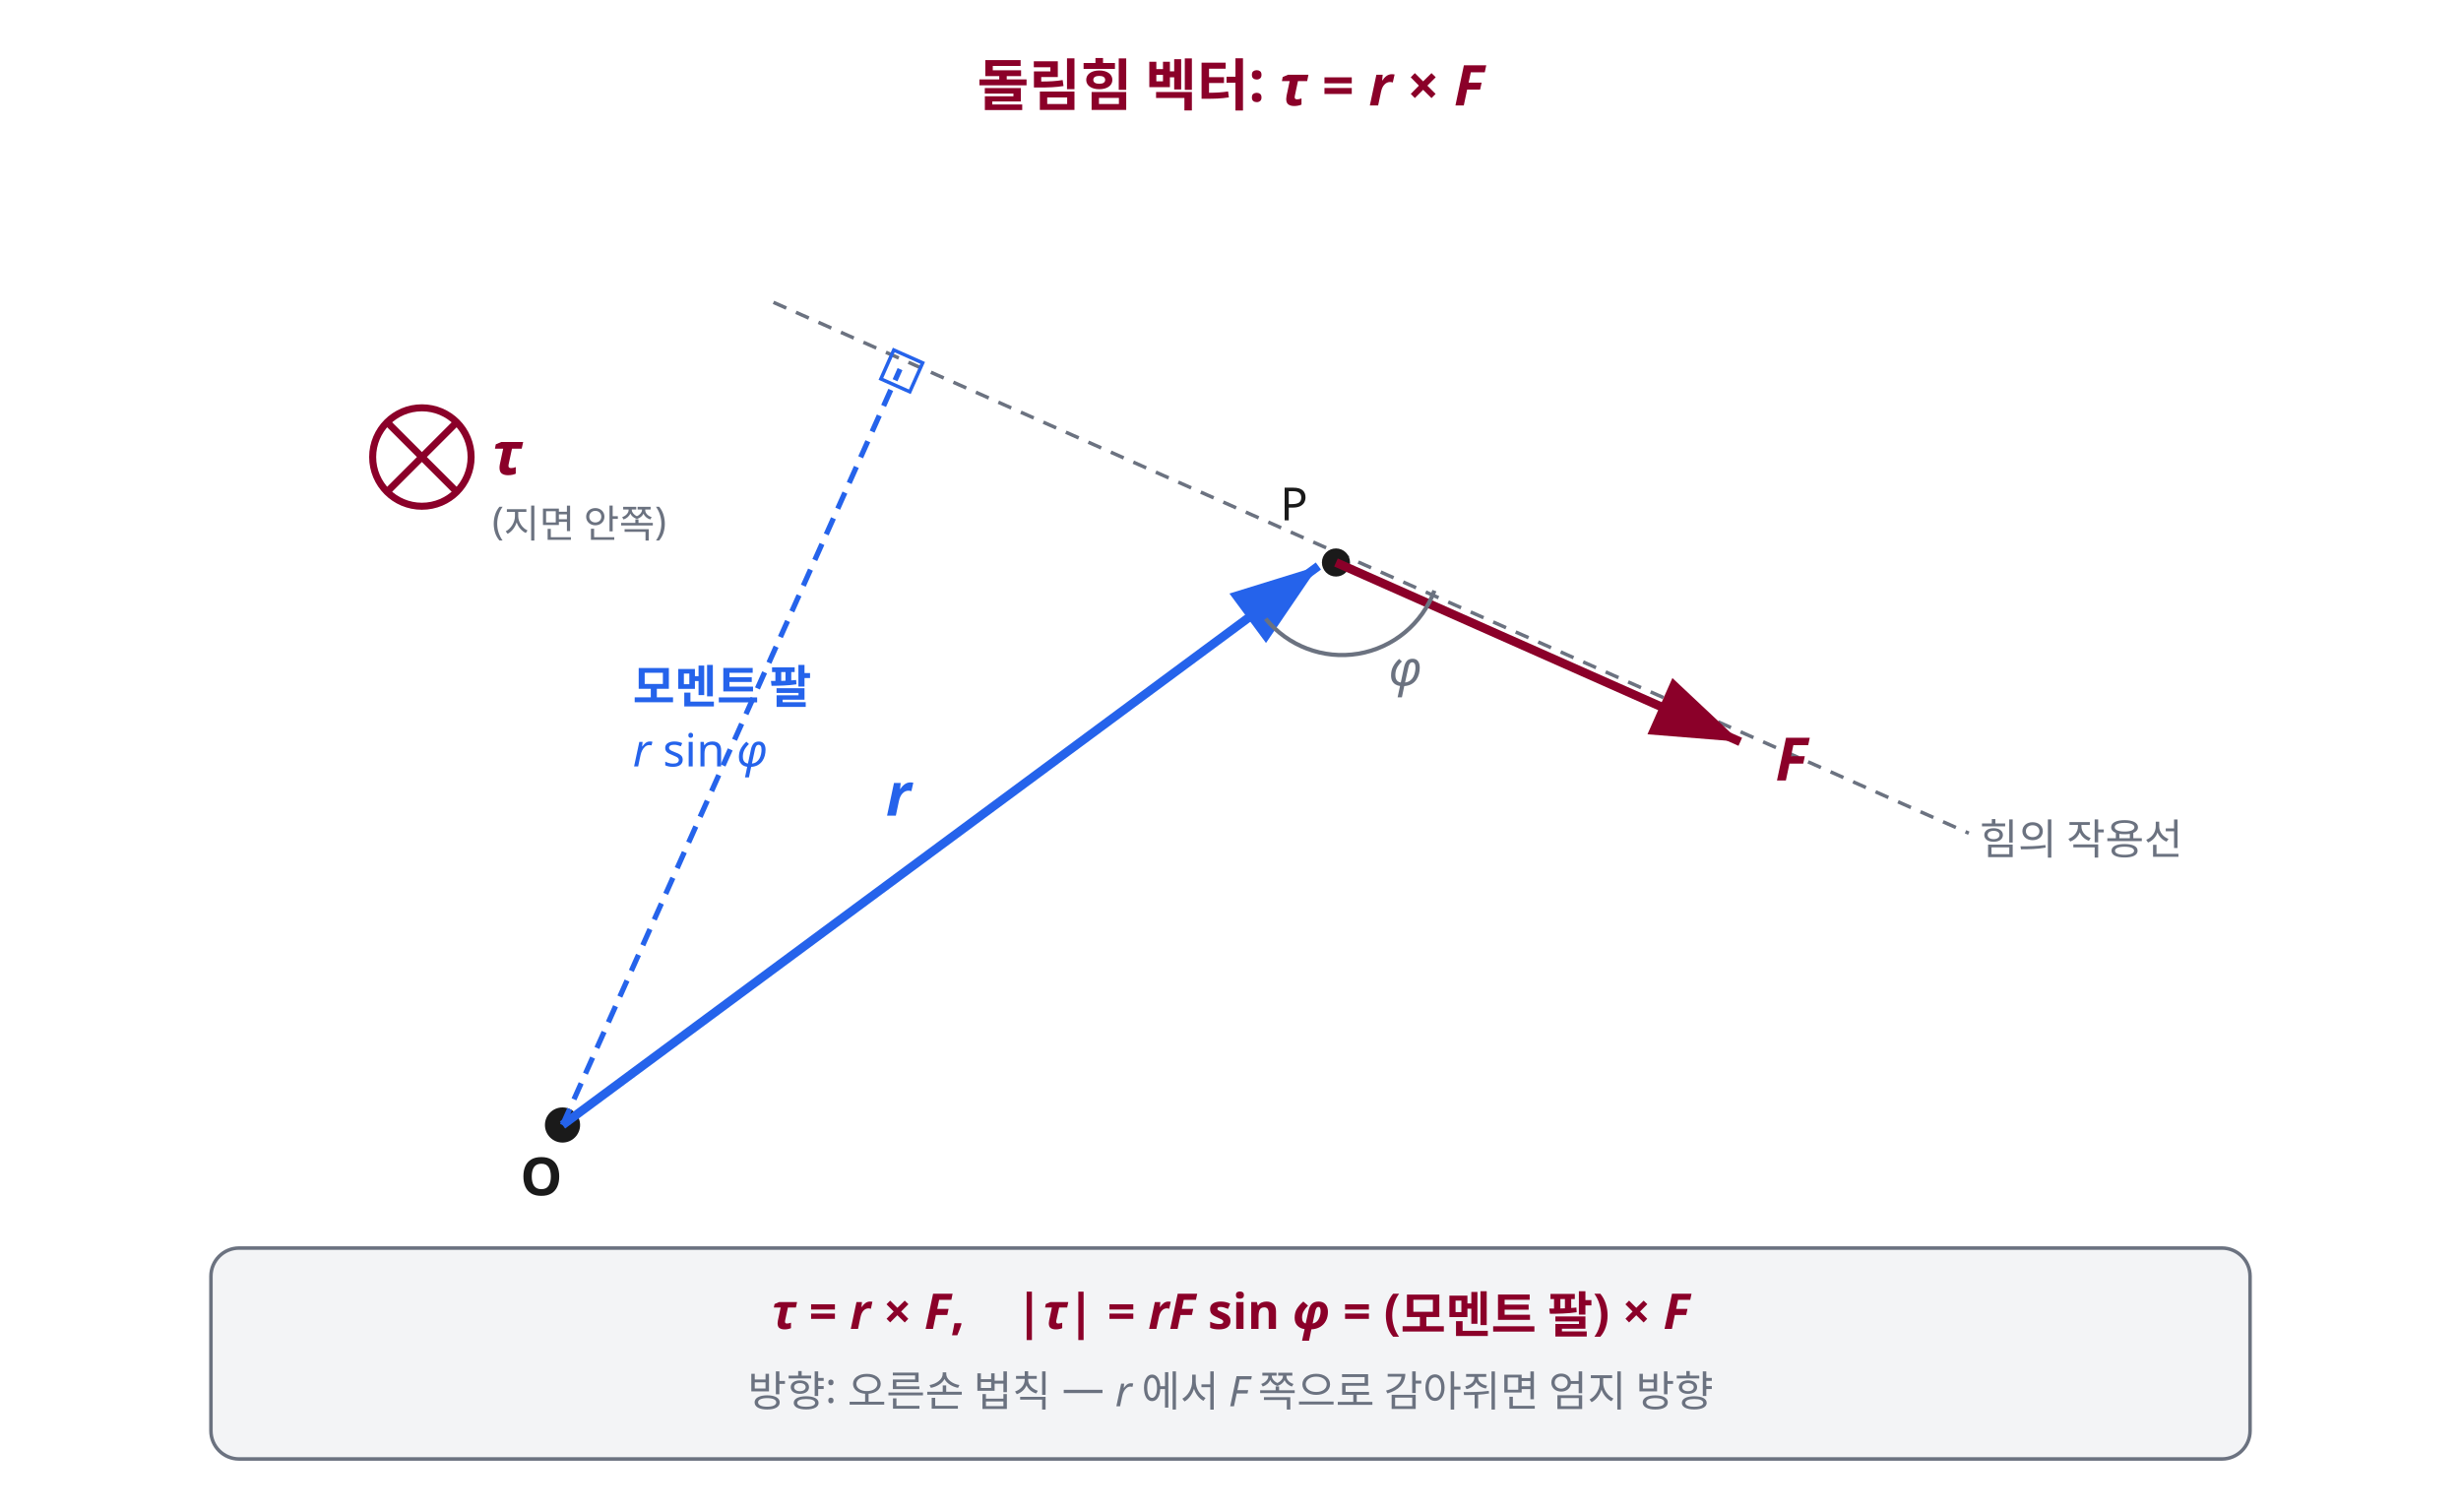
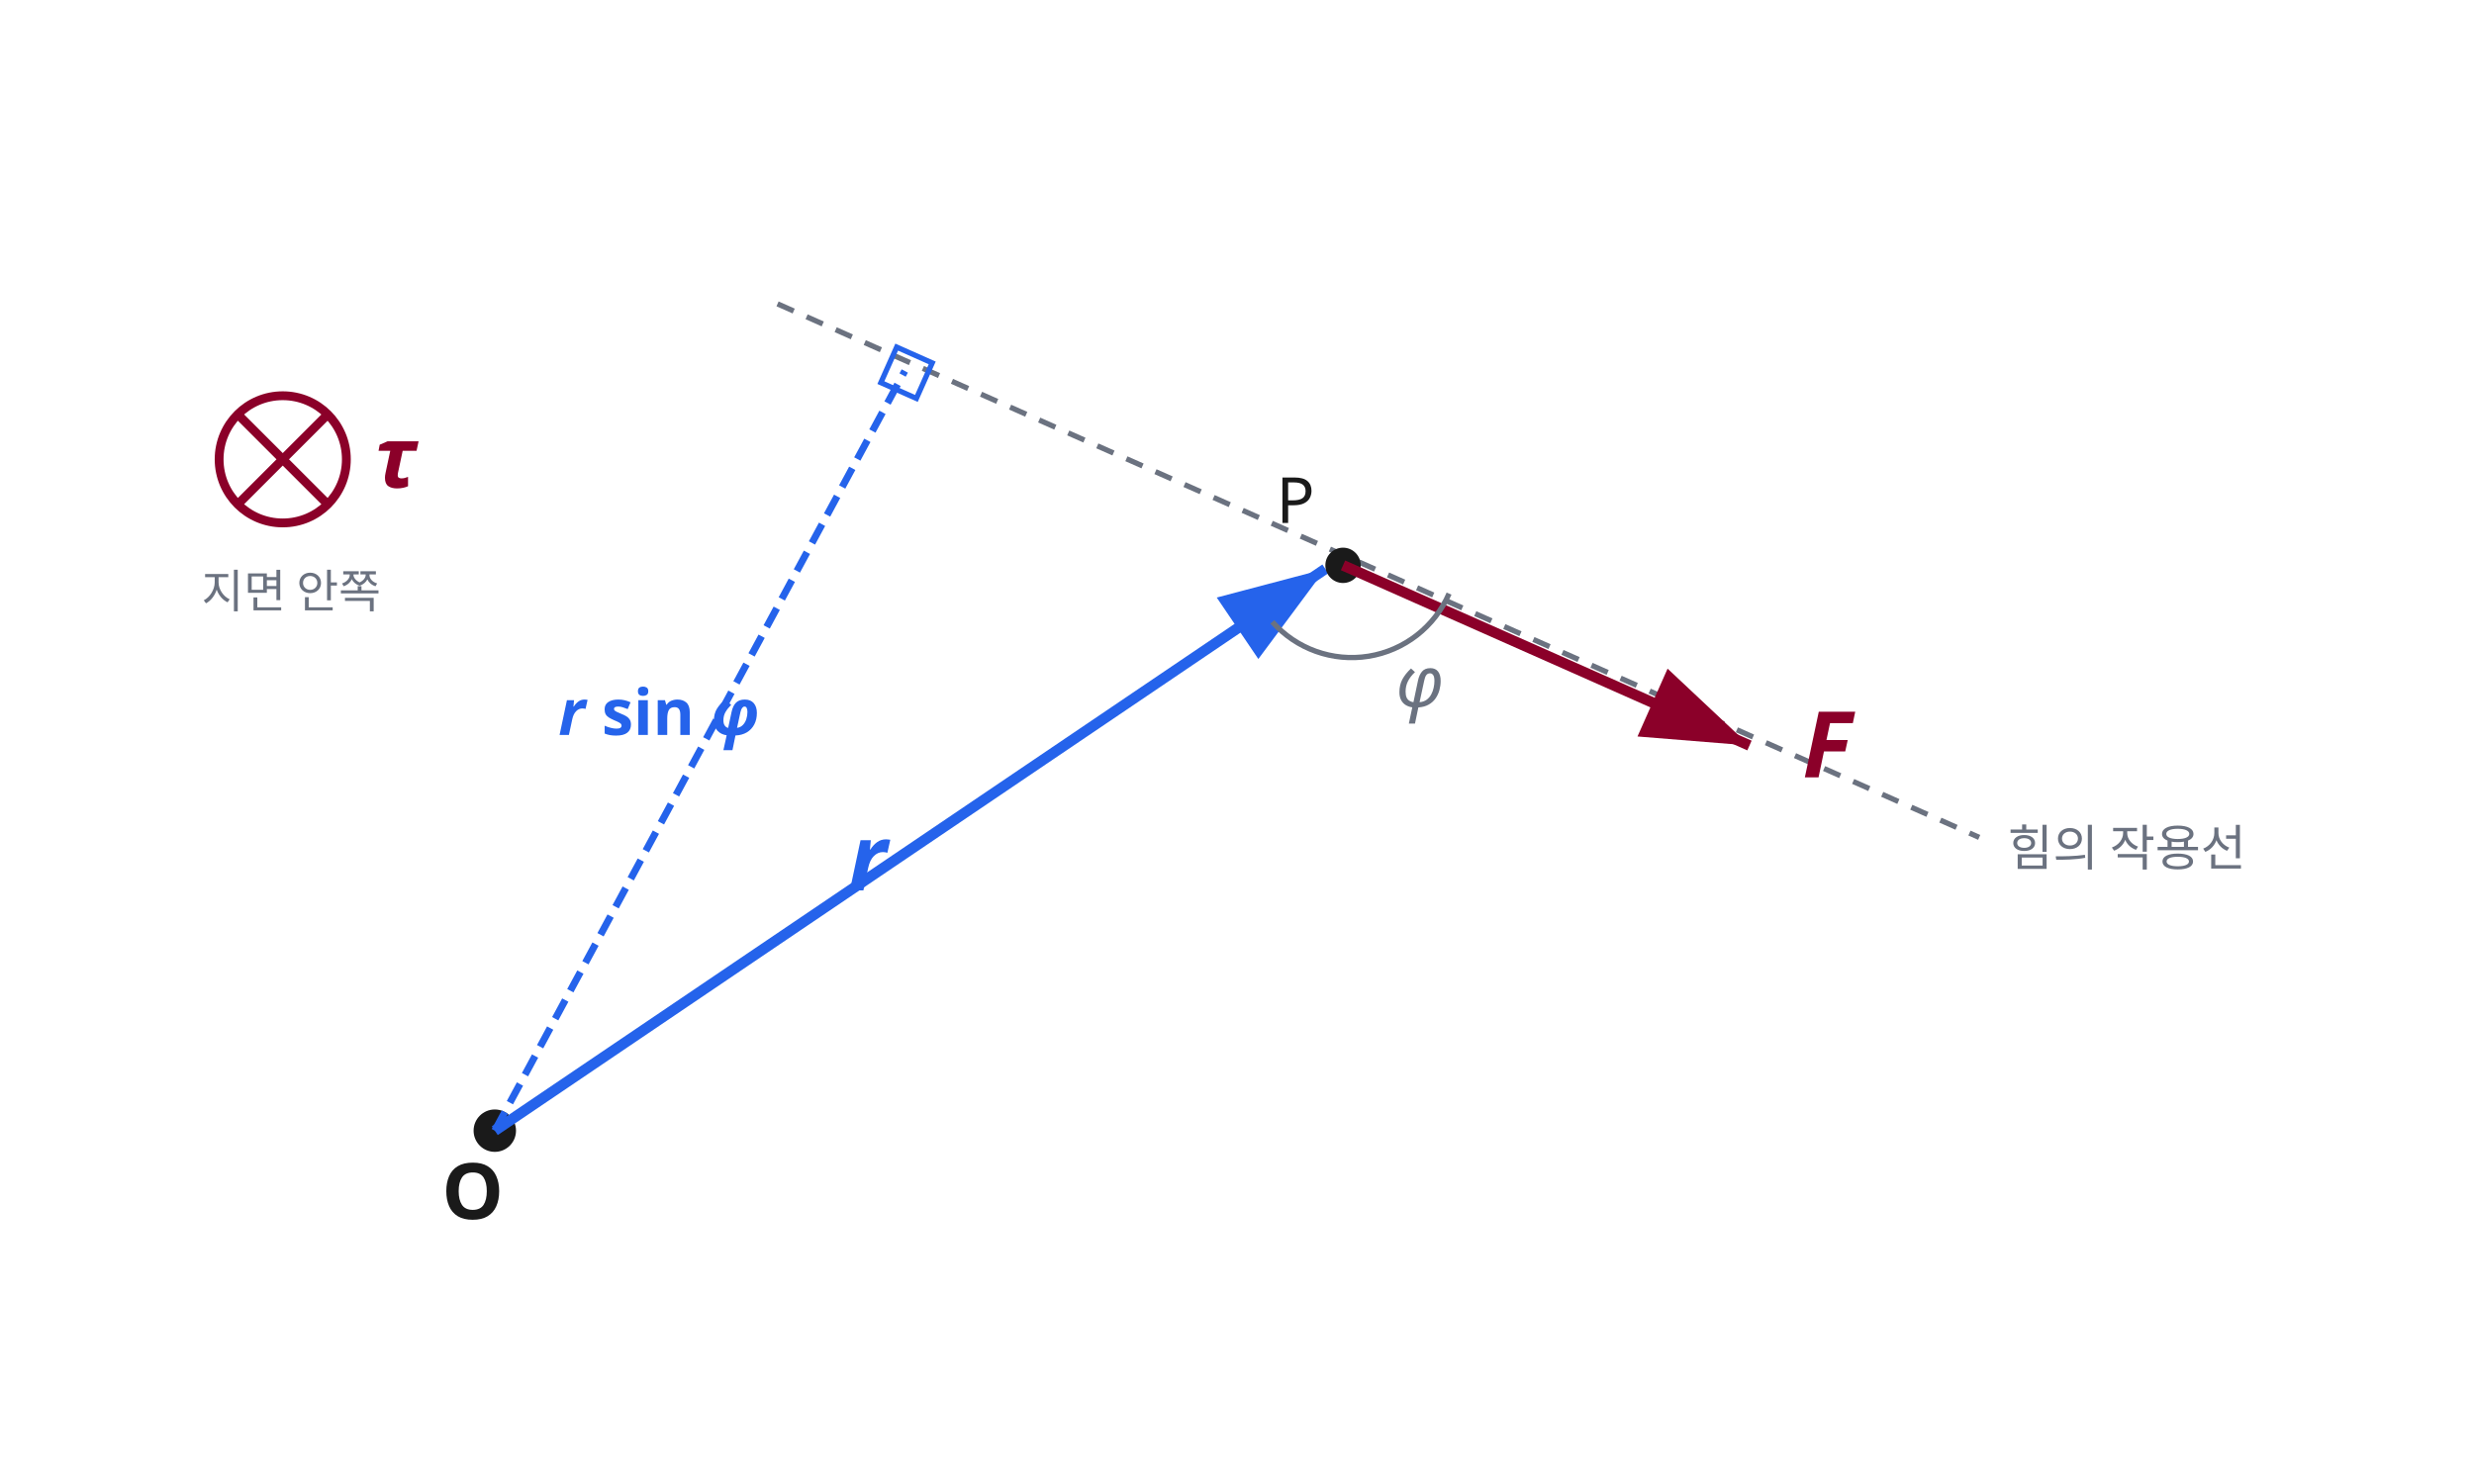
- <svg xmlns="http://www.w3.org/2000/svg" viewBox="0 0 700 430" font-family="sans-serif">
+ <svg xmlns="http://www.w3.org/2000/svg" viewBox="0 0 700 420" font-family="sans-serif">
  <defs>
    <marker id="tcrR" markerWidth="10" markerHeight="7" refX="10" refY="3.5" orient="auto" fill="#8B0029">
      <polygon points="0 0, 10 3.5, 0 7" />
    </marker>
    <marker id="tcrB" markerWidth="10" markerHeight="7" refX="10" refY="3.5" orient="auto" fill="#2563EB">
      <polygon points="0 0, 10 3.5, 0 7" />
    </marker>
-     <marker id="tcrG" markerWidth="10" markerHeight="7" refX="10" refY="3.5" orient="auto" fill="#6B7280">
-       <polygon points="0 0, 10 3.5, 0 7" />
-     </marker>
  </defs>
-   <text x="350" y="30" text-anchor="middle" font-size="16" font-weight="bold" fill="#8B0029">
-     돌림힘 벡터: <tspan font-style="italic">τ</tspan> = <tspan font-style="italic">r</tspan> × <tspan font-style="italic">F</tspan>
-   </text>
-   <circle cx="160" cy="320" r="5" fill="#1a1a1a" />
-   <text x="148" y="340" font-size="15" font-weight="bold" fill="#1a1a1a">O</text>
-   <line x1="220" y1="86" x2="560" y2="237" stroke="#6B7280" stroke-width="1" stroke-dasharray="4 3" />
-   <text x="563" y="243" font-size="12" fill="#6B7280">힘의 작용선</text>
-   <line x1="160" y1="320" x2="256" y2="105" stroke="#2563EB" stroke-width="1.5" stroke-dasharray="5 3" />
-   <rect x="252" y="101" width="9" height="9" fill="none" stroke="#2563EB" stroke-width="1" transform="rotate(24, 256.5, 105.5)" />
-   <text x="180" y="200" font-size="13" font-weight="bold" fill="#2563EB">
-     모멘트 팔
-   </text>
-   <text x="180" y="218" font-size="13" fill="#2563EB">
+   <circle cx="140" cy="320" r="6" fill="#1a1a1a" />
+   <text x="125" y="345" font-size="22" font-weight="bold" fill="#1a1a1a">O</text>
+   <line x1="220" y1="86" x2="560" y2="237" stroke="#6B7280" stroke-width="1.5" stroke-dasharray="5 4" />
+   <text x="568" y="245" font-size="14" fill="#6B7280">힘의 작용선</text>
+   <line x1="140" y1="320" x2="256" y2="105" stroke="#2563EB" stroke-width="2" stroke-dasharray="6 3" />
+   <rect x="251" y="100" width="11" height="11" fill="none" stroke="#2563EB" stroke-width="1.5" transform="rotate(24, 256.5, 105.5)" />
+   <text x="158" y="208" font-size="18" fill="#2563EB" font-weight="bold">
    <tspan font-style="italic">r</tspan> sin <tspan font-style="italic">φ</tspan>
  </text>
-   <line x1="160" y1="320" x2="375" y2="161" stroke="#2563EB" stroke-width="2.5" marker-end="url(#tcrB)" />
-   <text x="252" y="232" font-size="17" font-weight="bold" font-style="italic" fill="#2563EB">r</text>
-   <circle cx="380" cy="160" r="4" fill="#1a1a1a" />
-   <text x="372" y="148" text-anchor="end" font-size="13" fill="#1a1a1a">P</text>
-   <line x1="380" y1="160" x2="495" y2="211" stroke="#8B0029" stroke-width="2.5" marker-end="url(#tcrR)" />
-   <text x="505" y="222" font-size="17" font-weight="bold" font-style="italic" fill="#8B0029">F</text>
-   <path d="M 360,176 A 28,28 0 0,0 408,168" fill="none" stroke="#6B7280" stroke-width="1.2" />
-   <text x="395" y="195" font-size="14" font-style="italic" fill="#6B7280">φ</text>
-   <g transform="translate(120, 130)">
-     <circle cx="0" cy="0" r="14" fill="none" stroke="#8B0029" stroke-width="2" />
-     <line x1="-10" y1="-10" x2="10" y2="10" stroke="#8B0029" stroke-width="2" />
-     <line x1="10" y1="-10" x2="-10" y2="10" stroke="#8B0029" stroke-width="2" />
-     <text x="20" y="5" font-size="17" font-weight="bold" font-style="italic" fill="#8B0029">τ</text>
-     <text x="20" y="22" font-size="11" fill="#6B7280">(지면 안쪽)</text>
+   <line x1="140" y1="320" x2="375" y2="161" stroke="#2563EB" stroke-width="3" marker-end="url(#tcrB)" />
+   <text x="240" y="252" font-size="26" font-weight="bold" font-style="italic" fill="#2563EB">r</text>
+   <circle cx="380" cy="160" r="5" fill="#1a1a1a" />
+   <text x="372" y="148" text-anchor="end" font-size="18" fill="#1a1a1a">P</text>
+   <line x1="380" y1="160" x2="495" y2="211" stroke="#8B0029" stroke-width="3" marker-end="url(#tcrR)" />
+   <text x="510" y="220" font-size="26" font-weight="bold" font-style="italic" fill="#8B0029">F</text>
+   <path d="M 360,176 A 30,30 0 0,0 410,168" fill="none" stroke="#6B7280" stroke-width="1.5" />
+   <text x="395" y="200" font-size="20" font-style="italic" fill="#6B7280">φ</text>
+   <g transform="translate(80, 130)">
+     <circle cx="0" cy="0" r="18" fill="none" stroke="#8B0029" stroke-width="2.5" />
+     <line x1="-13" y1="-13" x2="13" y2="13" stroke="#8B0029" stroke-width="2.5" />
+     <line x1="13" y1="-13" x2="-13" y2="13" stroke="#8B0029" stroke-width="2.5" />
+     <text x="26" y="8" font-size="24" font-weight="bold" font-style="italic" fill="#8B0029">τ</text>
+     <text x="-23" y="42" font-size="13" fill="#6B7280">지면 안쪽</text>
  </g>
-   <rect x="60" y="355" width="580" height="60" rx="8" fill="#F3F4F6" stroke="#6B7280" stroke-width="1" />
-   <text x="350" y="378" text-anchor="middle" font-size="14" font-weight="bold" fill="#8B0029">
-     <tspan font-style="italic">τ</tspan> = <tspan font-style="italic">r</tspan> × <tspan font-style="italic">F</tspan>,    |<tspan font-style="italic">τ</tspan>| = <tspan font-style="italic">rF</tspan> sin <tspan font-style="italic">φ</tspan> = (모멘트 팔) × <tspan font-style="italic">F</tspan>
-   </text>
-   <text x="350" y="400" text-anchor="middle" font-size="12" fill="#6B7280">
-     방향: 오른손 법칙 — <tspan font-style="italic">r</tspan> 에서 <tspan font-style="italic">F</tspan> 쪽으로 감아쥐면 엄지 방향
-   </text>
</svg>
